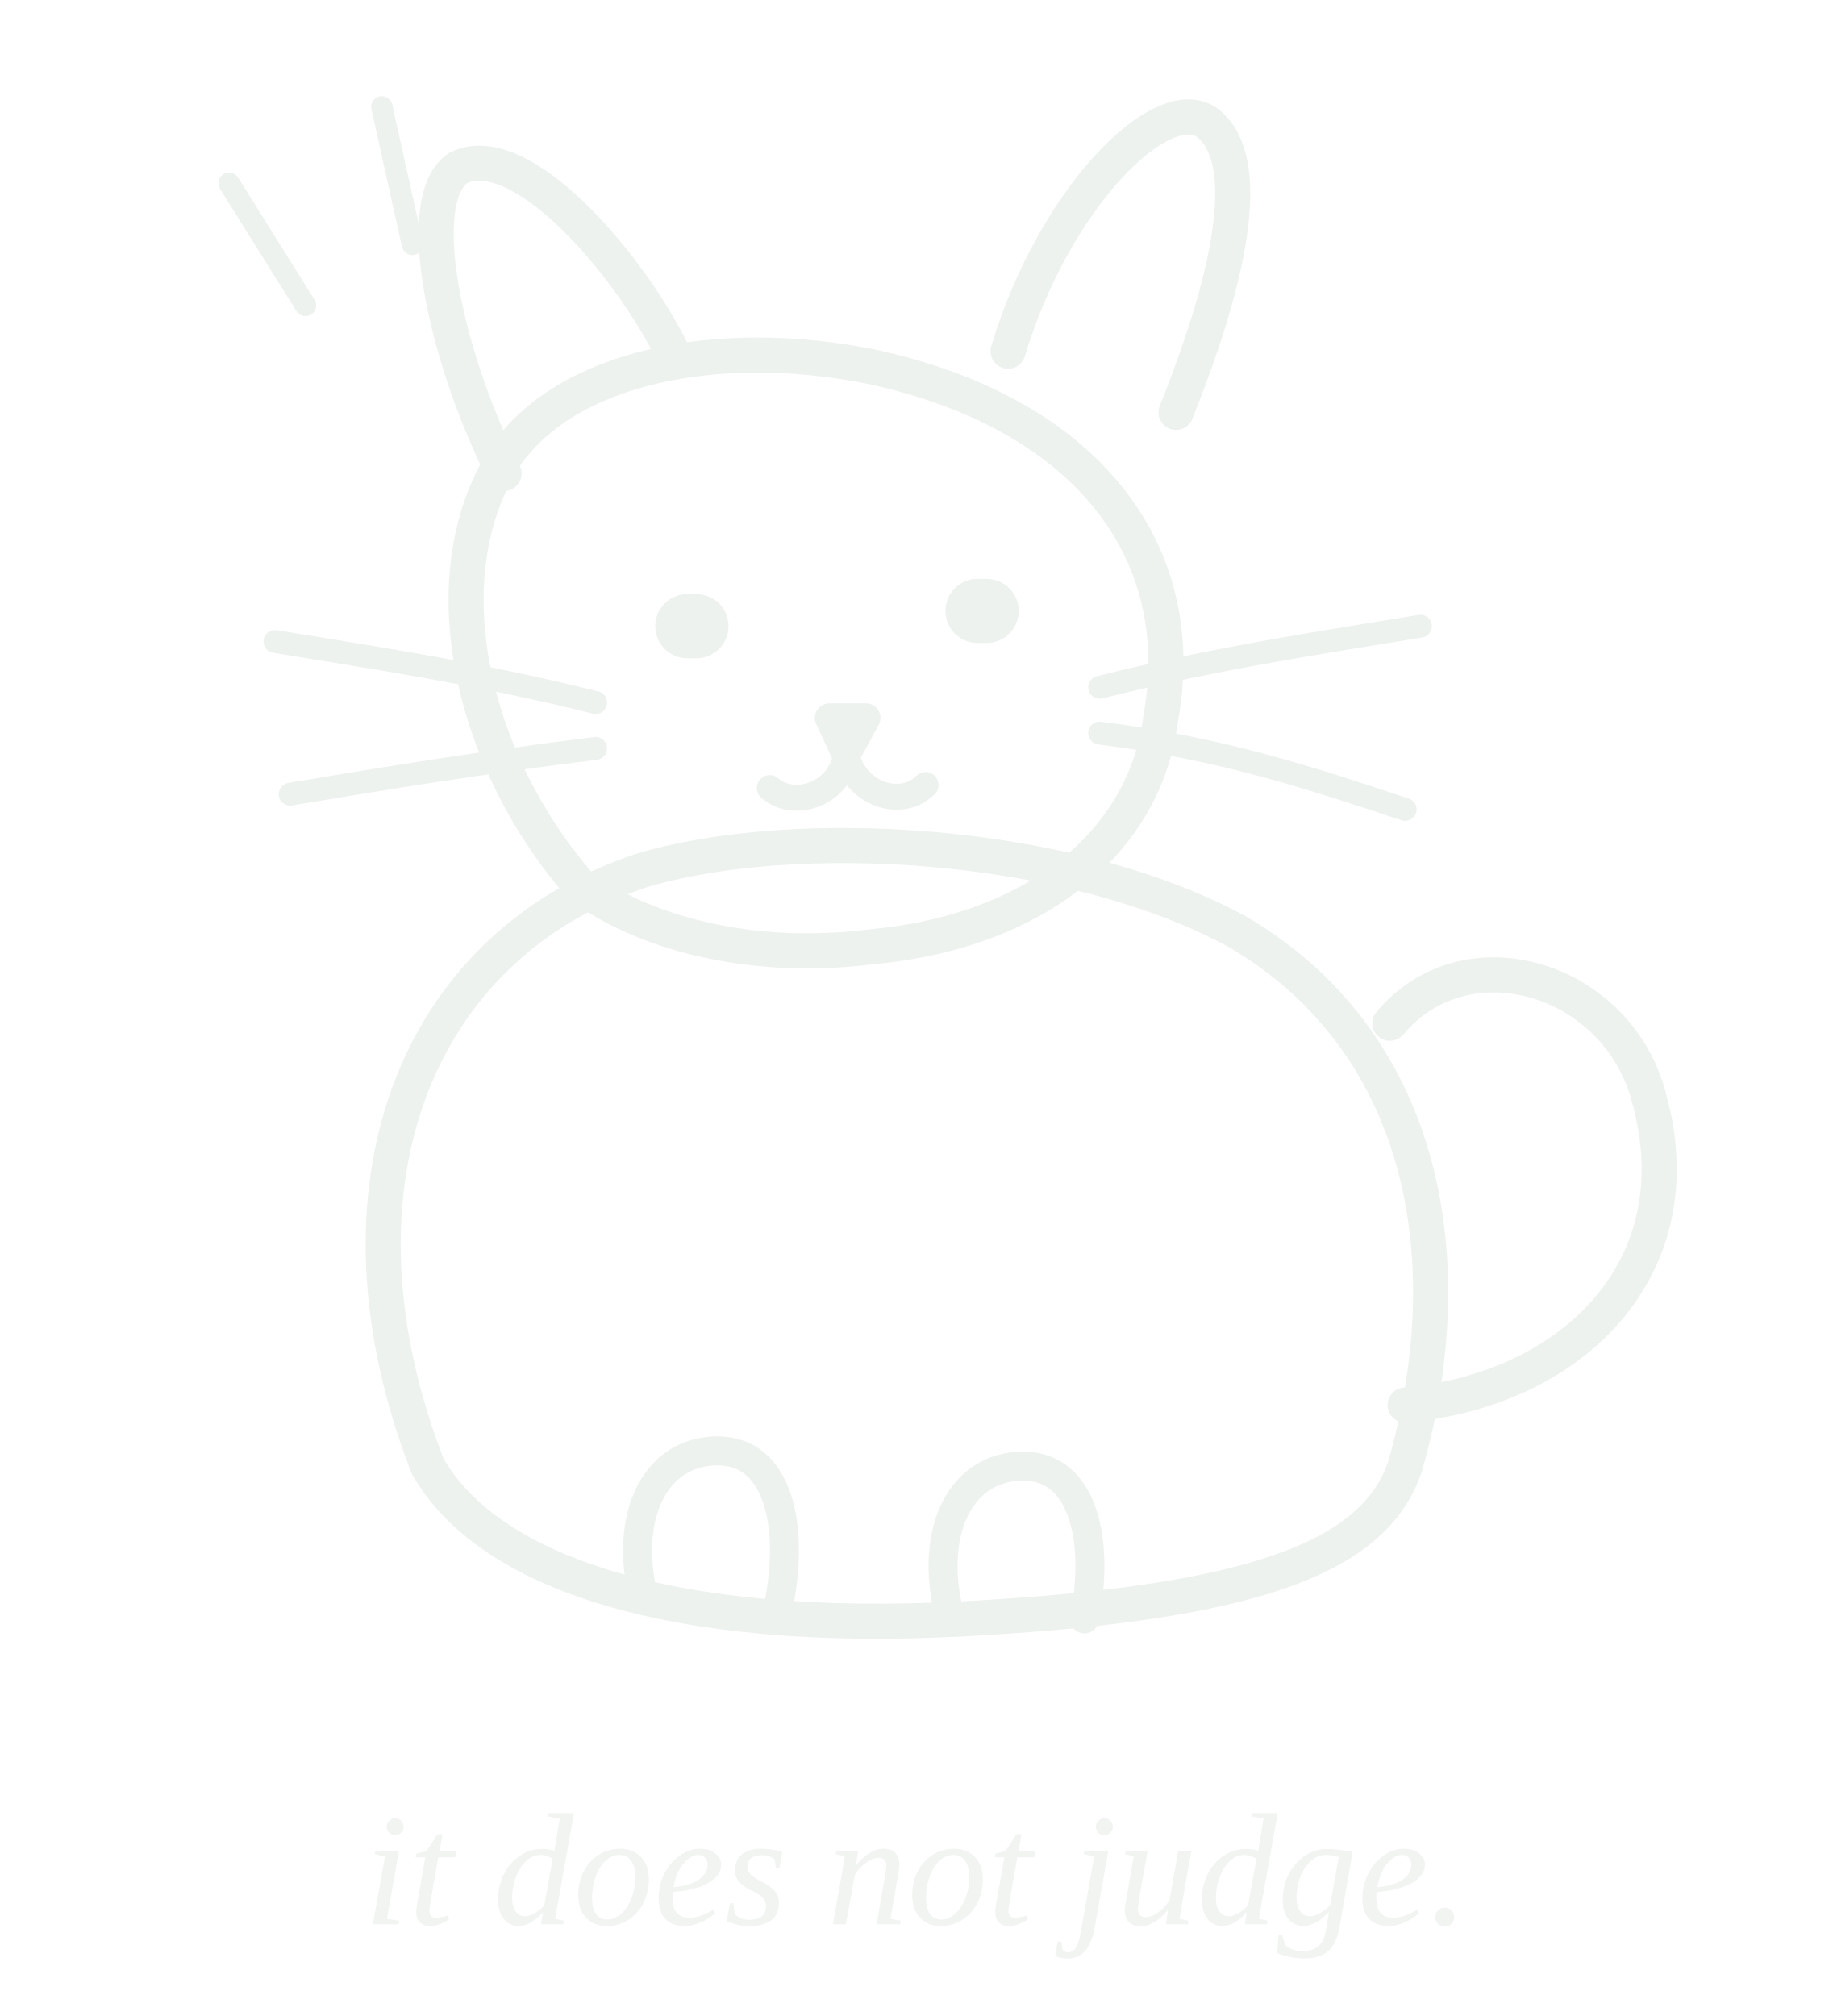
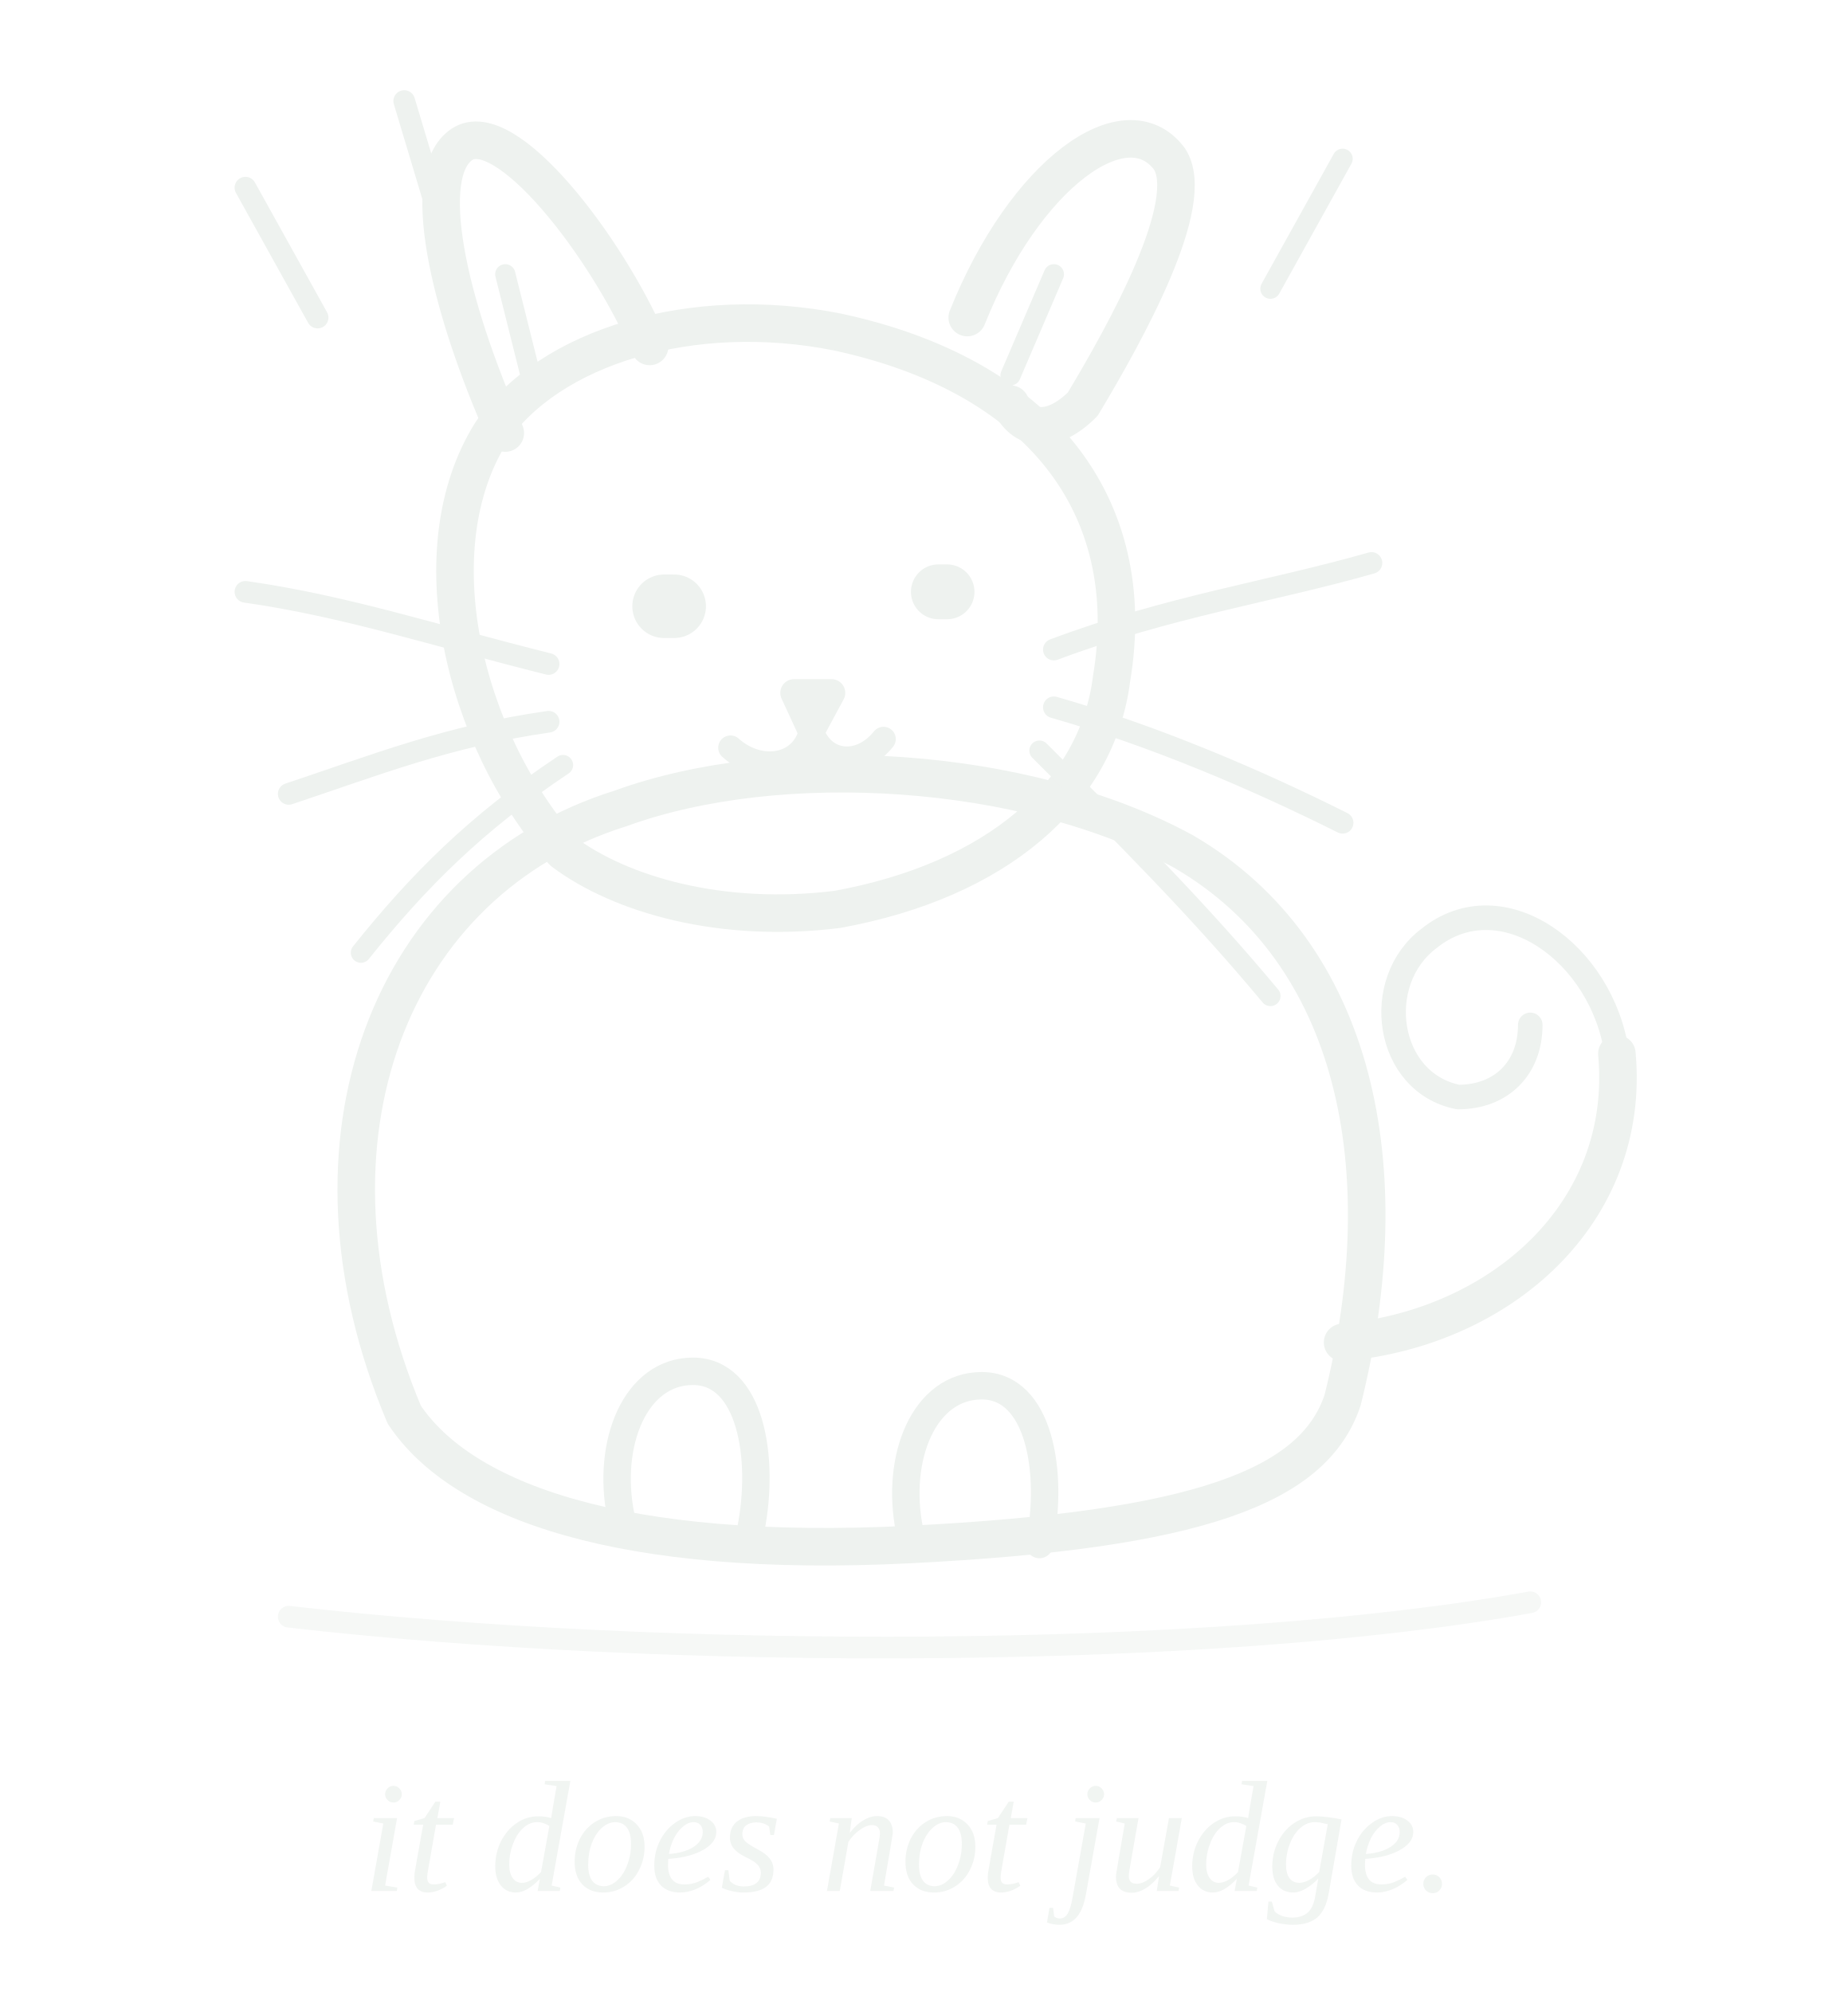
- <svg xmlns="http://www.w3.org/2000/svg" viewBox="0 0 120 132" width="120" height="132">
-   <g fill="none" stroke="#eef2ef" stroke-width="2.3" stroke-linecap="round" stroke-linejoin="round">
-     <path d="M28 96 C21 78 27 62 42 57 C52 54 70 55 81 61 C93 68 96 82 92 96 C90 102 82 105 63 106 C44 107 32 103 28 96 Z" />
-     <path d="M38 58 C31 50 28 38 33 30 C37 24 47 22 57 24 C71 27 78 36 76 47 C75 55 68 61 57 62 C49 63 42 61 38 58 Z" />
-     <path d="M33 31 C29 23 27 13 30 11 C34 9 41 17 44 23" />
-     <path d="M66 23 C69 13 76 6 79 8 C83 11 79 22 77 27" />
-     <path d="M45 41 L45.6 41 M64 40 L64.6 40" stroke-width="4.2" />
-     <path d="M54.3 47 L56.7 47 L55.4 49.4 Z" stroke-width="1.9" />
-     <path d="M55.4 49.4 C55 52 52 53 50.4 51.6 M55.4 49.4 C56 52 59 53 60.6 51.4" stroke-width="1.7" />
-     <path d="M39 46 C31 44 24 43 18 42 M39 49 C31 50 25 51 19 52 M72 45 C80 43 87 42 93 41 M72 48 C80 49 86 51 92 53" stroke-width="1.5" />
-     <path d="M42 104 C41 99 43 95 47 95 C51 95 52 100 51 105 M62 105 C61 100 63 96 67 96 C71 96 72 101 71 106" stroke-width="1.9" />
-     <path d="M92 92 C103 91 111 83 108 72 C106 64 96 61 91 67" stroke-width="2.3" />
-     <path d="M20 20 L15 12 M27 16 L25 7" stroke-width="1.4" />
+ <svg xmlns="http://www.w3.org/2000/svg" viewBox="0 0 128 138" width="128" height="138">
+   <g fill="none" stroke="#eef2ef" stroke-width="2.6" stroke-linecap="round" stroke-linejoin="round">
+     <path d="M28 98 C20 79 27 61 43 56 C54 52 71 53 82 59 C94 66 97 81 93 97              C91 103 83 106 63 107 C43 108 32 104 28 98 Z" />
+     <path d="M39 59 C32 51 29 38 34 30 C38 24 48 21 58 23 C72 26 79 35 77 47              C76 55 69 61 58 63 C50 64 43 62 39 59 Z" />
+     <path d="M35 30 C31 21 29 12 32 10 C35 8 42 17 45 24" />
+     <path d="M67 22 C71 12 78 7 81 11 C83 14 78 23 75 28              C73 30 71 30 70 28" />
+     <path d="M37 27 L35 19 M70 26 L73 19" stroke-width="1.4" />
+     <path d="M46 42 L46.7 42" stroke-width="4.4" />
+     <path d="M65 41 L65.6 41" stroke-width="3.8" />
+     <path d="M55 48 L57.6 48 L56.2 50.6 Z" stroke-width="1.9" />
+     <path d="M56.2 50.6 C55.6 53.2 52.6 53.6 50.6 51.8" stroke-width="1.7" />
+     <path d="M56.2 50.6 C57 53 59.6 53.2 61.2 51.2" stroke-width="1.7" />
+     <path d="M38 46 C30 44 24 42 17 41" stroke-width="1.5" />
+     <path d="M38 50 C31 51 26 53 20 55" stroke-width="1.5" />
+     <path d="M39 53 C33 57 29 61 25 66" stroke-width="1.4" />
+     <path d="M73 45 C81 42 88 41 95 39" stroke-width="1.5" />
+     <path d="M73 49 C80 51 87 54 93 57" stroke-width="1.5" />
+     <path d="M72 52 C78 58 83 63 88 69" stroke-width="1.4" />
+     <path d="M43 105 C42 100 44 95 48 95 C52 95 53 101 52 106" stroke-width="1.9" />
+     <path d="M63 106 C62 101 64 96 68 96 C72 96 73 102 72 107" stroke-width="1.9" />
+     <path d="M93 93 C104 92 113 84 112 73" stroke-width="2.6" />
+     <path d="M112 73 C111 66 104 61 99 65 C95 68 96 75 101 76              C104 76 106 74 106 71" stroke-width="1.7" />
+     <path d="M22 22 L17 13 M31 17 L28 7" stroke-width="1.5" />
+     <path d="M88 20 L93 11" stroke-width="1.4" />
+     <path d="M20 112 C46 115 84 115 106 111" stroke-width="1.5" opacity=".55" />
  </g>
-   <text x="60" y="126" text-anchor="middle" font-family="Georgia, 'Times New Roman', serif" font-style="italic" font-size="10.5" fill="#eef2ef" opacity=".85">it does not judge.</text>
+   <text x="63" y="131" text-anchor="middle" font-family="Georgia, 'Times New Roman', serif" font-style="italic" font-size="11" fill="#eef2ef" opacity=".8">it does not judge.</text>
</svg>
